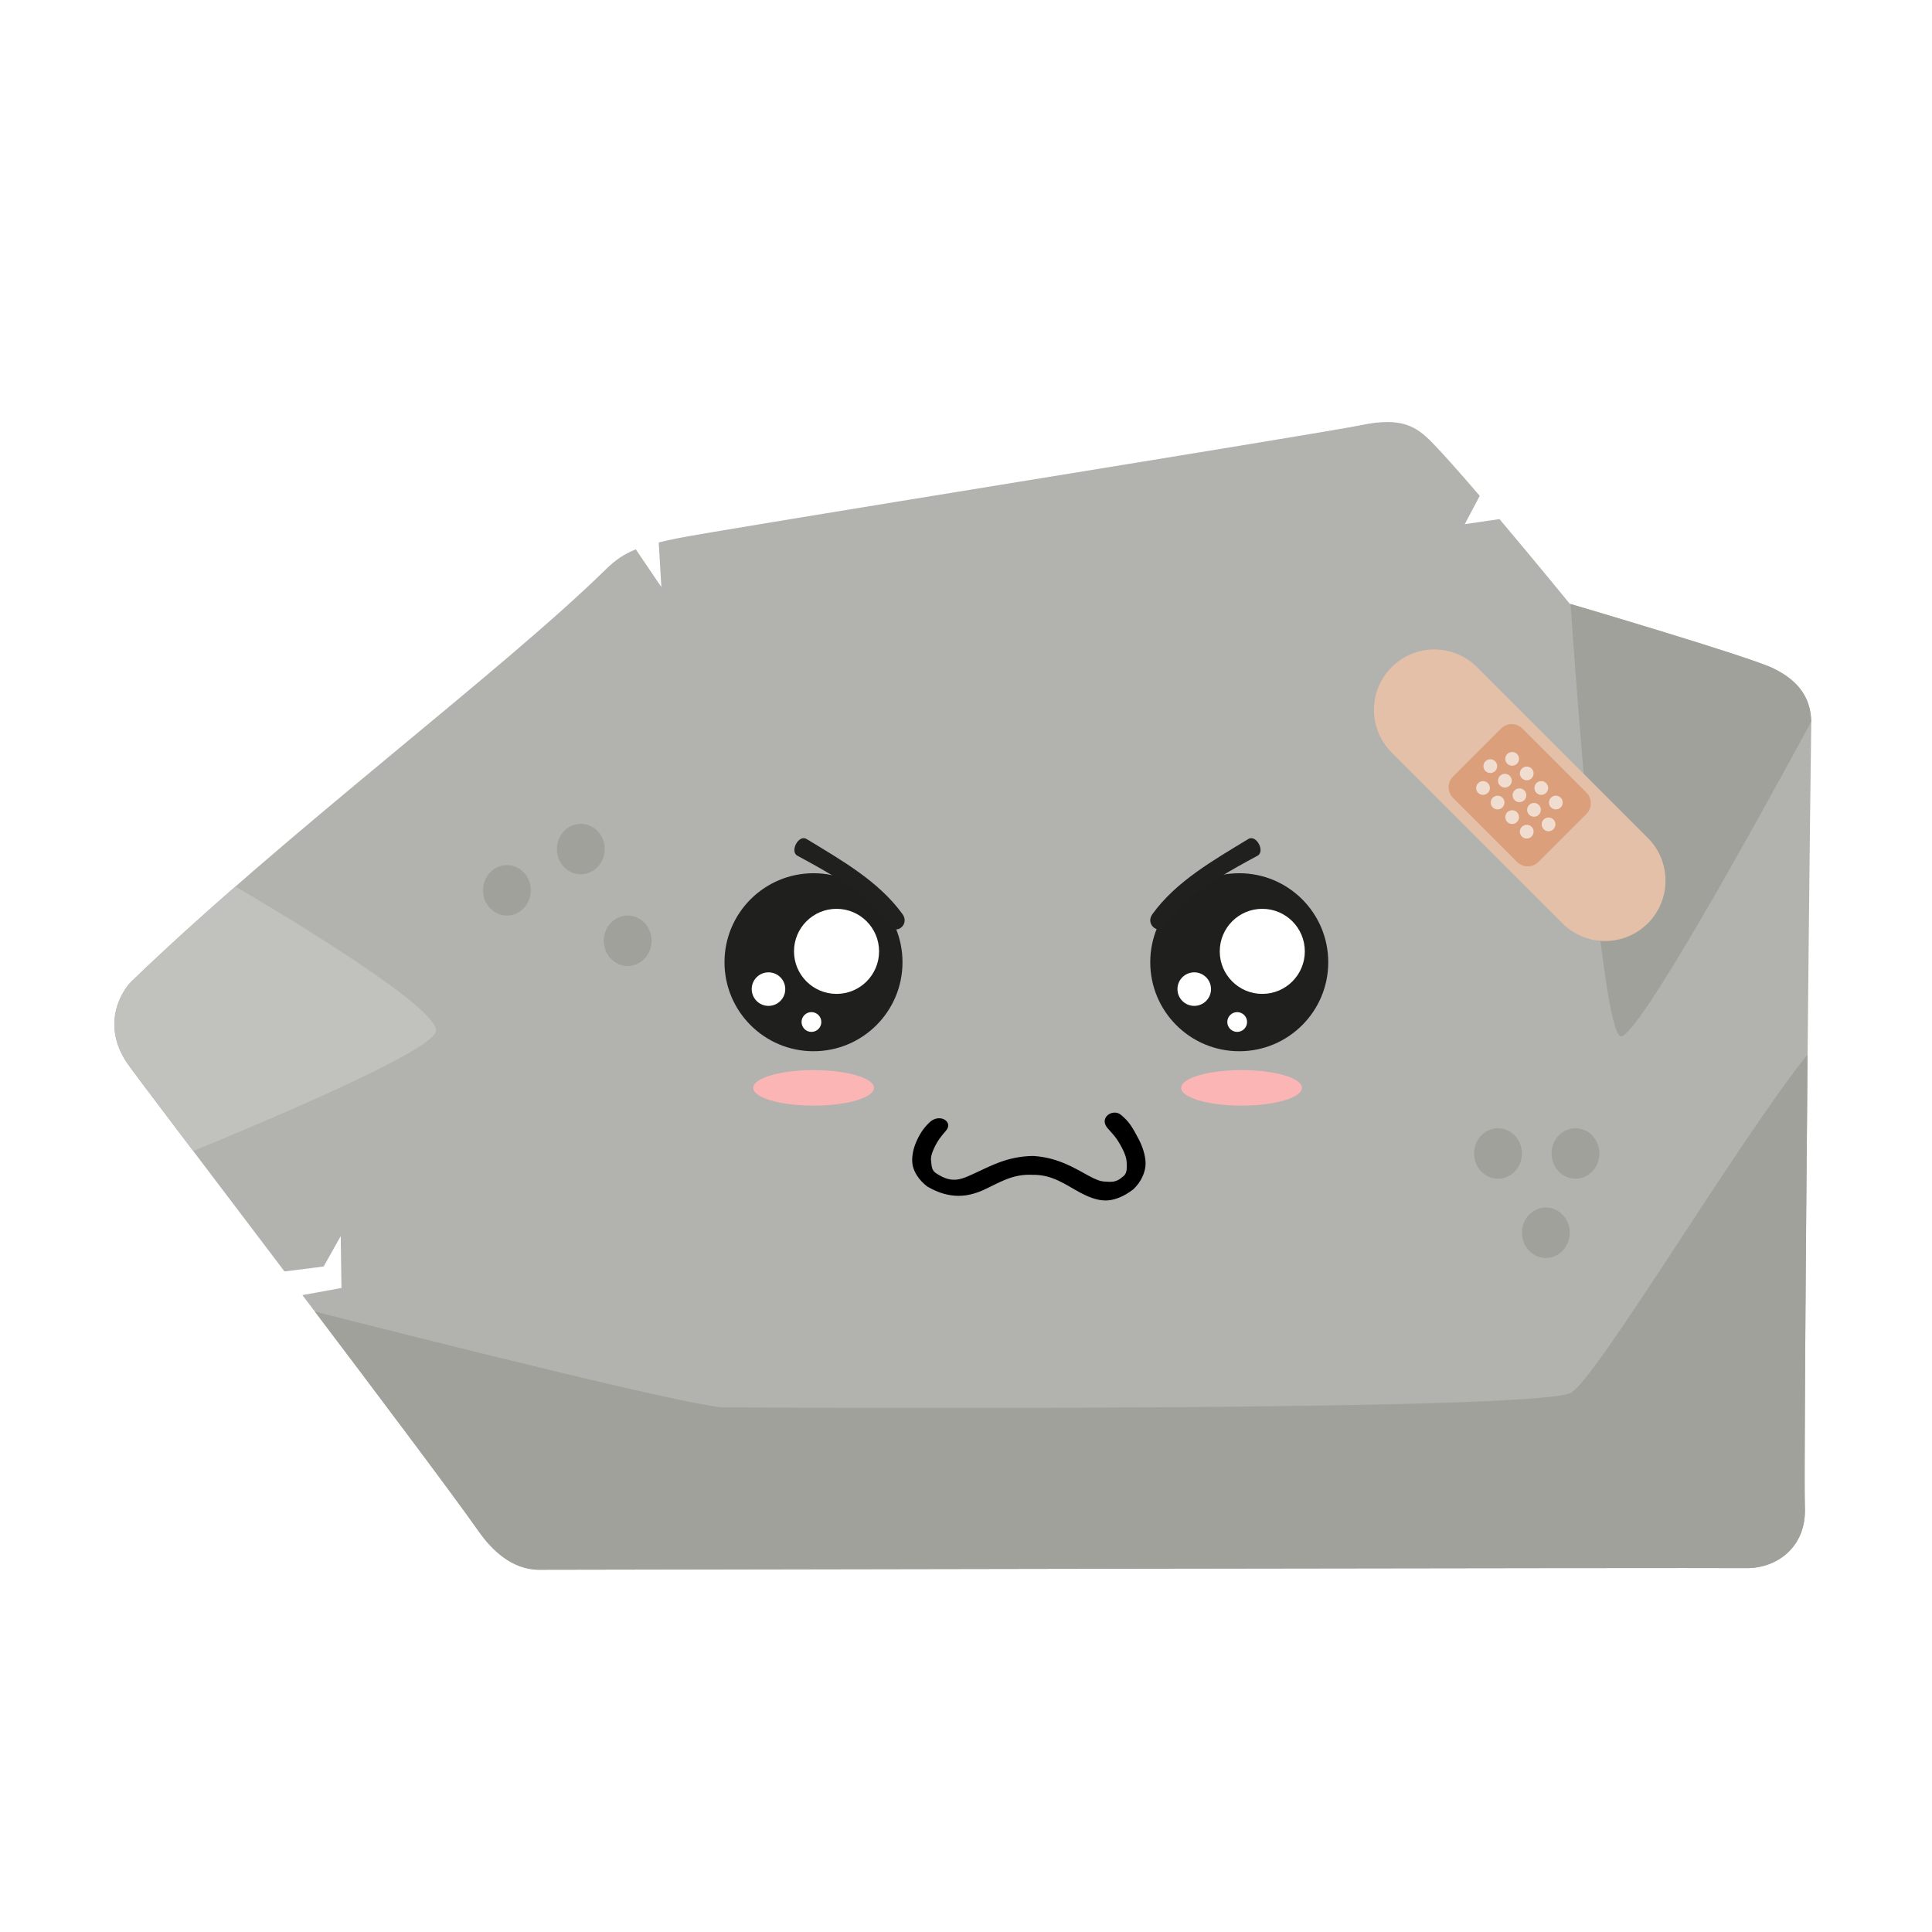
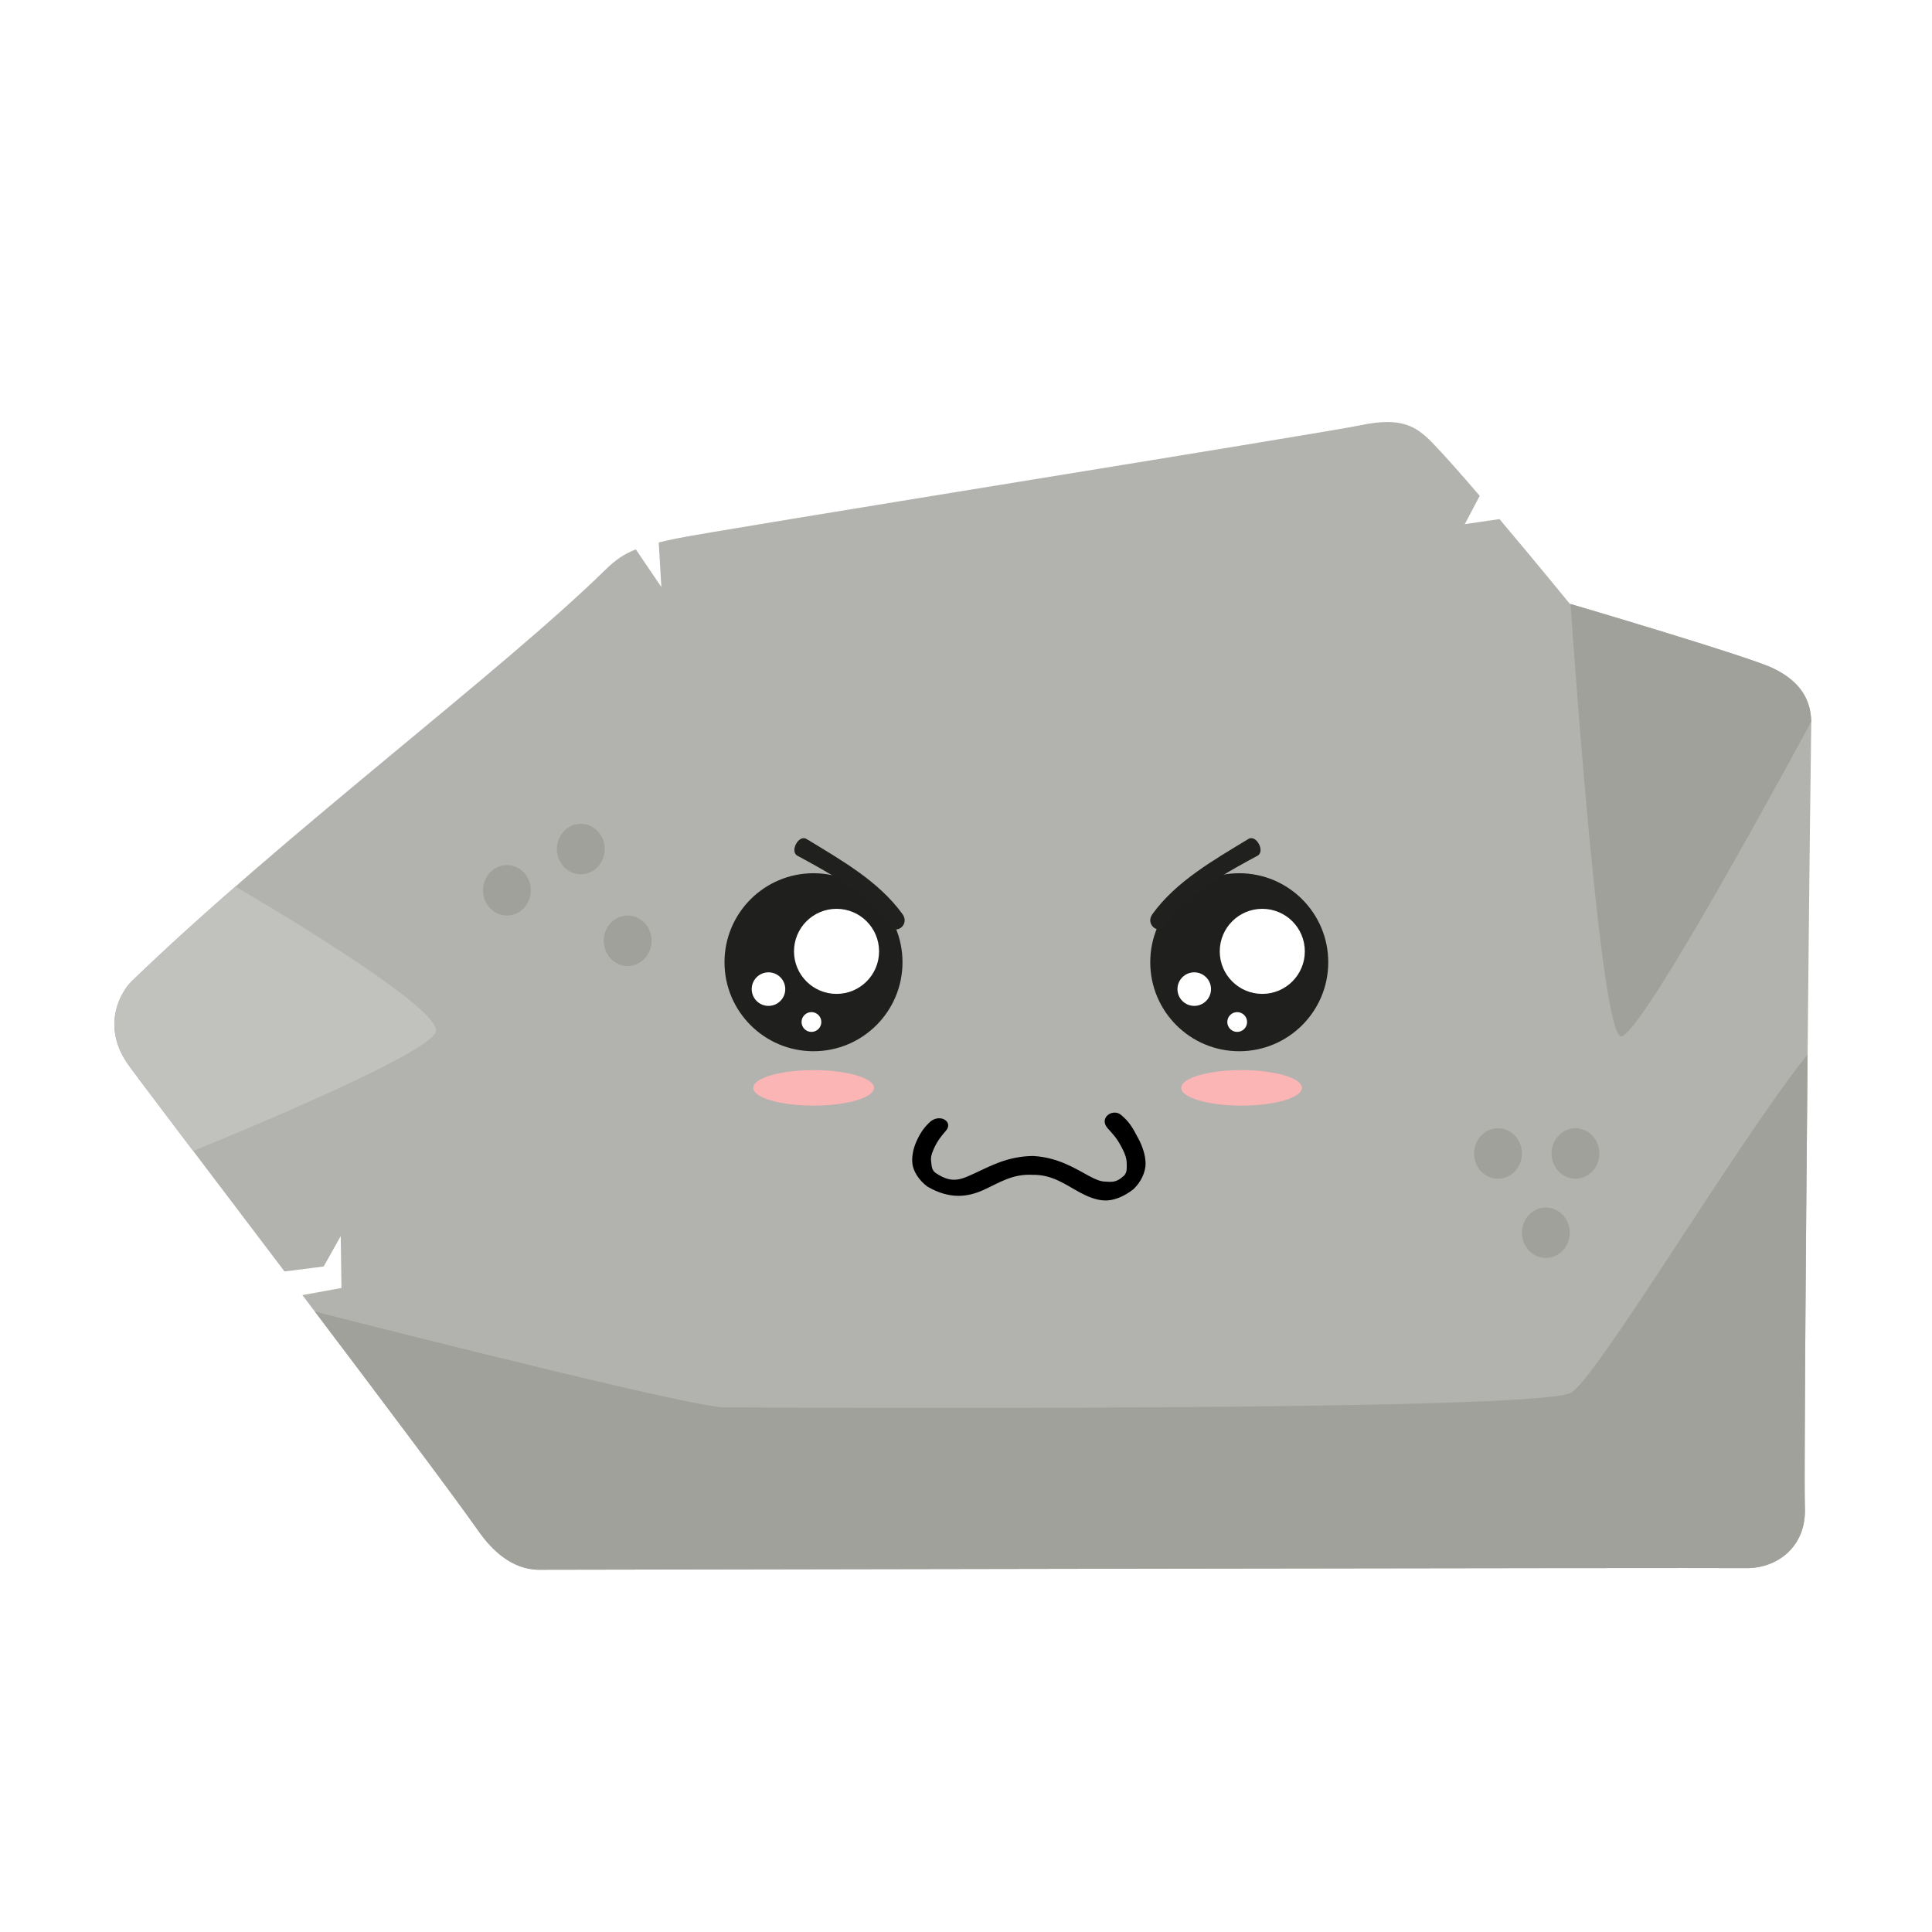
<svg xmlns="http://www.w3.org/2000/svg" xmlns:ns1="https://boxy-svg.com" viewBox="0 0 512 512">
  <defs>
    <ns1:grid x="0" y="0" width="16" height="16" />
  </defs>
  <g style="">
    <path style="fill: rgb(216, 216, 216); stroke-linecap: round; stroke-linejoin: round; stroke-width: 33px; stroke: rgba(0, 0, 0, 0.19); pointer-events: none; visibility: hidden;" d="M 64 256 L 192 128 L 352 96 L 384 128 L 448 160 L 446.711 383.894 L 159.797 384 L 64 256 Z">
      </path>
    <path style="fill: rgba(234, 82, 82, 0.64); visibility: hidden;" d="M 469.852 177.078 C 477.771 180.878 480.077 186.184 479.998 191.937 C 479.118 256 477.98 392.664 478.309 399.238 C 478.856 410.169 470.654 415.674 462.774 415.571 C 451.443 415.422 155.173 415.976 142.897 416 C 135.629 416.014 130.259 410.652 126.932 405.93 C 110.791 383.022 36.93 286.55 33.668 281.702 C 26.768 271.448 32.204 262.636 34.899 260.032 C 75.133 221.157 132.955 177.968 160.503 150.926 C 165.346 146.172 169.065 144.87 179.138 142.729 C 188.908 140.653 349.773 114.947 360.73 112.664 C 371.393 110.442 375.309 112.981 379.456 117.204 C 389.118 127.043 416 160 416 160 C 416 160 463.264 173.917 469.852 177.078 Z">
      </path>
    <path style="fill: rgb(178, 178, 174); visibility: hidden;" d="M 469.852 177.078 C 477.771 180.878 480.077 186.184 479.998 191.937 C 479.118 256 477.98 392.664 478.309 399.238 C 478.856 410.169 470.654 415.674 462.774 415.571 C 451.443 415.422 155.173 415.976 142.897 416 C 135.629 416.014 130.259 410.652 126.932 405.93 C 110.791 383.022 36.93 286.55 33.668 281.702 C 26.768 271.448 32.204 262.636 34.899 260.032 C 75.133 221.157 132.955 177.968 160.503 150.926 C 165.346 146.172 169.065 144.87 179.138 142.729 C 188.908 140.653 349.773 114.947 360.73 112.664 C 371.393 110.442 375.309 112.981 379.456 117.204 C 389.118 127.043 416 160 416 160 C 416 160 463.264 173.917 469.852 177.078 Z">
      </path>
    <path style="fill: none; stroke-width: 5px; visibility: hidden;" d="M 248.399 297.652 C 248.399 297.652 239.916 306.543 247.152 311.375 C 257.255 318.121 261.597 307.583 273.742 307.847 C 285.615 308.105 290.055 319.465 298.757 312.244 C 305.574 306.587 295.289 296.209 295.289 296.209">
      </path>
    <g style="visibility: hidden;">
      <path d="M 144 32 H 208 A 16 16 0 0 1 224 48 V 48 A 16 16 0 0 1 208 64 H 144 A 16 16 0 0 1 128 48 V 48 A 16 16 0 0 1 144 32 Z" style="fill: rgb(229, 192, 169);">
        </path>
      <path d="M 164 35 H 188 A 4 4 0 0 1 192 39 V 57 A 4 4 0 0 1 188 61 H 164 A 4 4 0 0 1 160 57 V 39 A 4 4 0 0 1 164 35 Z" style="fill: rgb(219, 160, 123);">
        </path>
      <g transform="matrix(0.909624, 0, 0, 0.909624, 16.86514, 4.276351)" style="">
        <ellipse style="fill: rgb(241, 221, 208);" cx="166" cy="42" rx="2" ry="2" />
        <ellipse style="fill: rgb(241, 221, 208);" cx="172" cy="42" rx="2" ry="2" />
        <ellipse style="fill: rgb(241, 221, 208);" cx="178" cy="42" rx="2" ry="2" />
        <ellipse style="fill: rgb(241, 221, 208);" cx="184" cy="42" rx="2" ry="2" />
        <ellipse style="fill: rgb(241, 221, 208);" cx="169" cy="48" rx="2" ry="2" />
        <ellipse style="fill: rgb(241, 221, 208);" cx="175" cy="48" rx="2" ry="2" />
        <ellipse style="fill: rgb(241, 221, 208);" cx="181" cy="48" rx="2" ry="2" />
        <ellipse style="fill: rgb(241, 221, 208);" cx="187" cy="48" rx="2" ry="2" />
        <ellipse style="fill: rgb(241, 221, 208);" cx="166" cy="54" rx="2" ry="2" />
        <ellipse style="fill: rgb(241, 221, 208);" cx="172" cy="54" rx="2" ry="2" />
        <ellipse style="fill: rgb(241, 221, 208);" cx="178" cy="54" rx="2" ry="2" />
        <ellipse style="fill: rgb(241, 221, 208);" cx="184" cy="54" rx="2" ry="2" />
        <ellipse style="fill: rgb(241, 221, 208);" cx="163" cy="48" rx="2" ry="2" />
      </g>
    </g>
  </g>
  <g style="">
    <path style="fill: rgb(178, 178, 174); stroke-width: 5px;" d="M 469.852 177.078 C 477.771 180.878 480.077 186.184 479.998 191.937 C 479.118 256 477.98 392.664 478.309 399.238 C 478.856 410.169 470.654 415.674 462.774 415.571 C 451.443 415.422 155.173 415.976 142.897 416 C 135.629 416.014 130.259 410.652 126.932 405.93 C 119.46 395.326 99.621 368.96 80.142 343.215 L 90.493 341.333 L 90.296 327.57 L 85.774 335.631 L 75.398 336.949 C 54.536 309.398 35.297 284.123 33.668 281.702 C 26.768 271.448 32.204 262.636 34.899 260.032 C 75.133 221.157 132.955 177.968 160.503 150.926 C 163.106 148.371 165.384 146.813 168.498 145.586 L 175.266 155.574 L 174.571 143.756 C 175.938 143.424 177.449 143.088 179.138 142.729 C 188.908 140.653 349.773 114.947 360.73 112.664 C 371.393 110.442 375.309 112.981 379.456 117.204 C 382.461 120.264 387.133 125.562 392.143 131.408 L 388.178 138.911 L 397.376 137.563 C 406.894 148.836 416 160 416 160 C 416 160 463.264 173.917 469.852 177.078 Z">
      </path>
    <path style="fill: rgb(161, 161, 156); stroke-width: 5px;" d="M 192 372.979 C 206.161 373.006 405.392 374.177 416.206 369.154 C 422.648 366.162 460.737 302.13 479.032 279.445 C 478.491 337.239 478.098 395.02 478.309 399.238 C 478.856 410.169 470.654 415.674 462.774 415.571 C 451.443 415.422 155.173 415.976 142.897 416 C 135.629 416.014 130.259 410.652 126.932 405.93 C 119.882 395.924 101.819 371.883 83.438 347.572 C 117.305 356.184 184.279 372.964 192 372.979 Z">
      </path>
    <path style="fill: rgb(193, 193, 190); stroke-width: 5px;" d="M 115.561 273.102 C 115.552 278.24 68.922 297.78 51.199 305.022 C 41.502 292.226 34.614 283.108 33.668 281.702 C 26.768 271.448 32.204 262.636 34.899 260.032 C 43.426 251.793 52.742 243.361 62.393 234.929 C 78.137 244.19 115.572 266.868 115.561 273.102 Z">
      </path>
    <path style="fill: rgb(161, 161, 156); stroke-width: 5px;" d="M 469.852 177.078 C 477.463 180.73 479.889 185.773 479.996 191.268 C 465.004 218.921 433.931 275.174 429.527 274.625 C 424.344 273.979 417.475 178.384 416.206 160.061 C 419.588 161.058 463.518 174.039 469.852 177.078 Z">
      </path>
    <g>
      <ellipse style="fill: rgb(161, 161, 156); stroke-width: 5px;" cx="134.338" cy="235.942" rx="6.338" ry="6.686">
        </ellipse>
      <ellipse style="fill: rgb(161, 161, 156); stroke-width: 5px;" cx="153.919" cy="225.013" rx="6.338" ry="6.686">
        </ellipse>
      <ellipse style="fill: rgb(161, 161, 156); stroke-width: 5px;" cx="166.338" cy="249.314" rx="6.338" ry="6.686">
        </ellipse>
      <ellipse style="fill: rgb(161, 161, 156); stroke-width: 5px;" cx="409.662" cy="326.686" rx="6.338" ry="6.686">
        </ellipse>
      <ellipse style="fill: rgb(161, 161, 156); stroke-width: 5px;" cx="396.986" cy="305.686" rx="6.338" ry="6.686">
        </ellipse>
      <ellipse style="fill: rgb(161, 161, 156); stroke-width: 5px;" cx="417.518" cy="305.686" rx="6.338" ry="6.686">
        </ellipse>
    </g>
  </g>
  <g transform="matrix(1, 0, 0, 1, 0, 5)">
    <g transform="matrix(1, 0, 0, 1, 0, 2.416016)">
      <g>
        <ellipse style="fill: rgb(31, 31, 30);" cx="215.586" cy="247.586" rx="23.586" ry="23.586" />
        <ellipse style="fill: rgb(255, 255, 255);" cx="221.691" cy="244.704" rx="11.272" ry="11.272" />
        <ellipse style="fill: rgb(255, 255, 255);" cx="203.657" cy="254.709" rx="4.446" ry="4.446" />
        <ellipse style="fill: rgb(255, 255, 255);" cx="215.039" cy="263.427" rx="2.62" ry="2.62" />
      </g>
      <path style="fill: rgb(32, 32, 30);" d="M 236.551 238.431 C 237.852 239.943 241.046 237.428 239.172 234.834 C 232.871 226.113 222.948 220.53 213.758 214.931 C 211.635 213.638 209.226 218.236 211.326 219.364 C 226.563 227.551 229.677 230.44 236.551 238.431 Z">
        </path>
      <ellipse style="fill: rgb(252, 181, 181);" cx="215.614" cy="280.878" rx="16" ry="4.706">
        </ellipse>
    </g>
    <g transform="matrix(1, 0, 0, 1, 0, 2.416016)">
      <g transform="matrix(1, 0, 0, 1, 112.828, 0)">
        <ellipse style="fill: rgb(31, 31, 30);" cx="215.586" cy="247.586" rx="23.586" ry="23.586" />
        <ellipse style="fill: rgb(255, 255, 255);" cx="221.691" cy="244.704" rx="11.272" ry="11.272" />
        <ellipse style="fill: rgb(255, 255, 255);" cx="203.657" cy="254.709" rx="4.446" ry="4.446" />
        <ellipse style="fill: rgb(255, 255, 255);" cx="215.039" cy="263.427" rx="2.62" ry="2.62" />
      </g>
      <path style="fill: rgb(32, 32, 30);" d="M 330.862 215.16 C 332.163 213.648 335.357 216.163 333.483 218.757 C 327.182 227.478 317.259 233.061 308.069 238.66 C 305.946 239.953 303.537 235.355 305.637 234.227 C 320.874 226.04 323.988 223.151 330.862 215.16 Z" transform="matrix(-1, 0, 0, -1, 638.8858, 453.5908)">
        </path>
      <ellipse style="fill: rgb(252, 181, 181);" cx="329.026" cy="280.878" rx="16" ry="4.706">
        </ellipse>
    </g>
    <path d="M 246.103 292.664 C 245.512 293.3 244.154 294.487 242.766 297.713 C 242.075 299.317 241.53 301.578 241.821 303.556 C 242.108 305.515 243.561 307.822 245.764 309.454 C 251.827 312.997 256.657 312.163 260.716 310.318 C 264.731 308.492 268.303 306.026 273.688 306.346 C 278.926 306.244 282.437 309.01 286.259 311.055 C 288.193 312.089 290.487 313.071 292.774 313.139 C 295.033 313.205 297.779 312.196 300.353 310.168 C 302.431 308.227 303.598 305.552 303.591 303.344 C 303.584 301.162 302.737 298.756 301.797 296.951 C 299.907 293.32 299.111 292.169 297.065 290.449 C 294.93 288.655 291.114 291.191 293.513 293.969 C 294.845 295.511 295.814 296.287 297.362 299.26 C 298.141 300.756 298.587 302.005 298.591 303.36 C 298.595 304.689 298.781 306.029 297.451 306.917 C 295.674 308.5 294.312 308.182 292.92 308.141 C 291.556 308.101 290.366 307.581 288.618 306.646 C 285.076 304.751 280.431 301.708 273.796 301.348 C 267.036 301.404 262.365 304.075 258.646 305.766 C 254.972 307.437 252.554 308.879 248.225 306.014 C 246.81 305.23 246.924 303.896 246.768 302.829 C 246.614 301.781 246.832 300.912 247.358 299.69 C 248.403 297.263 249.664 295.82 250.695 294.64 C 252.817 292.209 248.789 289.774 246.103 292.664 Z" style="">
      </path>
  </g>
-   <g transform="matrix(-0.707107, -0.707107, 0.707107, -0.707107, 493.2549, 369.1371)" style="">
-     <path d="M 144 32 H 208 A 16 16 0 0 1 224 48 V 48 A 16 16 0 0 1 208 64 H 144 A 16 16 0 0 1 128 48 V 48 A 16 16 0 0 1 144 32 Z" style="fill: rgb(229, 192, 169);">
-       </path>
-     <path d="M 164 35 H 188 A 4 4 0 0 1 192 39 V 57 A 4 4 0 0 1 188 61 H 164 A 4 4 0 0 1 160 57 V 39 A 4 4 0 0 1 164 35 Z" style="fill: rgb(219, 160, 123);">
-       </path>
-     <g transform="matrix(0.909624, 0, 0, 0.909624, 16.86514, 4.276351)" style="">
-       <ellipse style="fill: rgb(241, 221, 208);" cx="166" cy="42" rx="2" ry="2" />
-       <ellipse style="fill: rgb(241, 221, 208);" cx="172" cy="42" rx="2" ry="2" />
-       <ellipse style="fill: rgb(241, 221, 208);" cx="178" cy="42" rx="2" ry="2" />
-       <ellipse style="fill: rgb(241, 221, 208);" cx="184" cy="42" rx="2" ry="2" />
-       <ellipse style="fill: rgb(241, 221, 208);" cx="169" cy="48" rx="2" ry="2" />
-       <ellipse style="fill: rgb(241, 221, 208);" cx="175" cy="48" rx="2" ry="2" />
-       <ellipse style="fill: rgb(241, 221, 208);" cx="181" cy="48" rx="2" ry="2" />
-       <ellipse style="fill: rgb(241, 221, 208);" cx="187" cy="48" rx="2" ry="2" />
-       <ellipse style="fill: rgb(241, 221, 208);" cx="166" cy="54" rx="2" ry="2" />
-       <ellipse style="fill: rgb(241, 221, 208);" cx="172" cy="54" rx="2" ry="2" />
-       <ellipse style="fill: rgb(241, 221, 208);" cx="178" cy="54" rx="2" ry="2" />
-       <ellipse style="fill: rgb(241, 221, 208);" cx="184" cy="54" rx="2" ry="2" />
-       <ellipse style="fill: rgb(241, 221, 208);" cx="163" cy="48" rx="2" ry="2" />
-     </g>
-   </g>
</svg>
